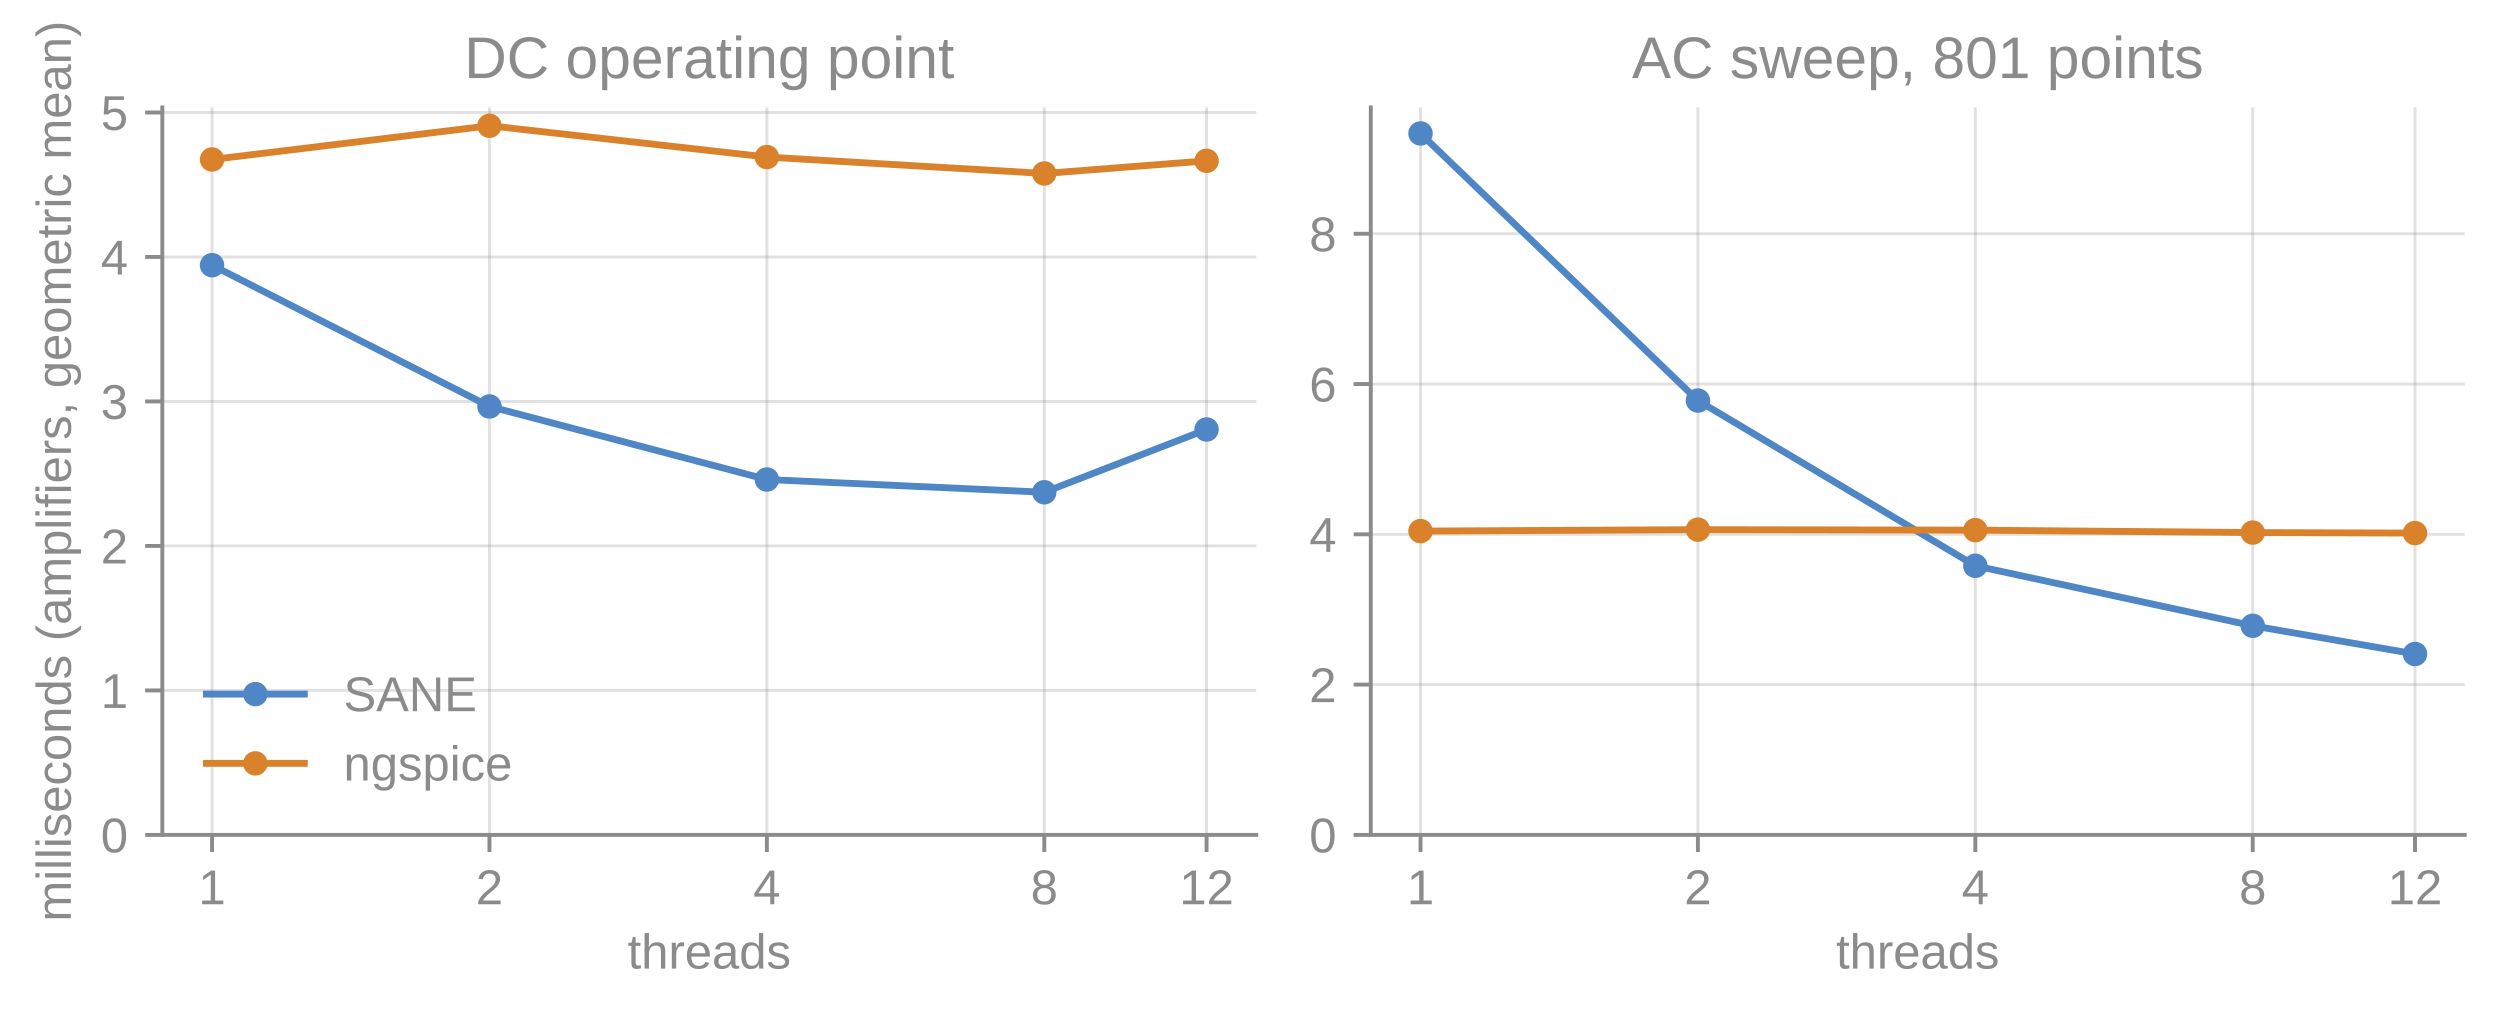
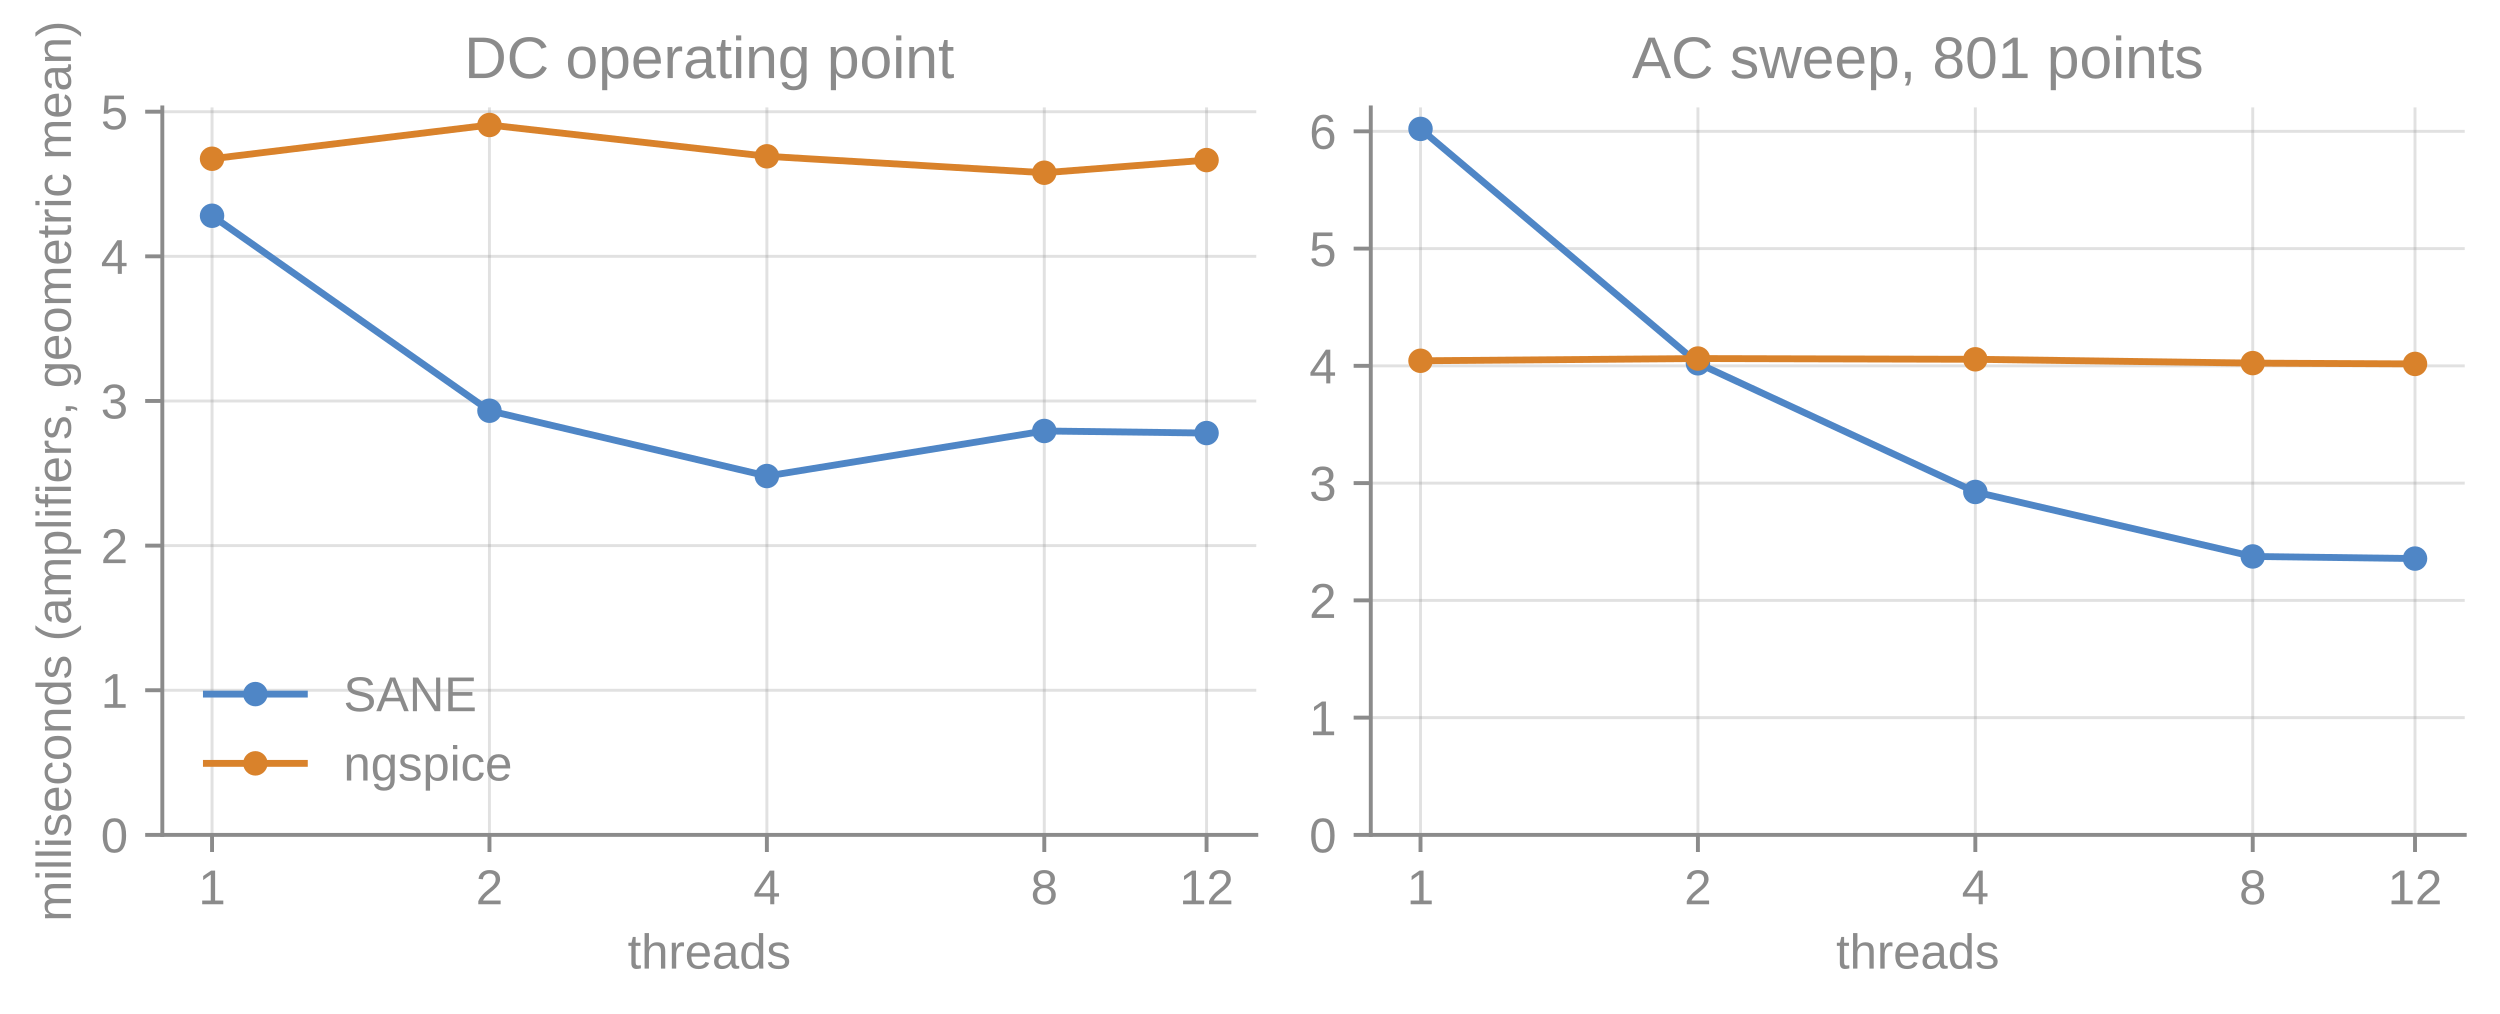
<svg xmlns="http://www.w3.org/2000/svg" xmlns:xlink="http://www.w3.org/1999/xlink" width="510.485pt" height="206.97pt" viewBox="0 0 510.485 206.97" version="1.1">
  <defs>
    <style type="text/css">*{stroke-linejoin: round; stroke-linecap: butt}</style>
  </defs>
  <g id="figure_1">
    <g id="patch_1">
      <path d="M 0 206.97  L 510.485 206.97  L 510.485 0  L 0 0  L 0 206.97  z " style="fill: none" />
    </g>
    <g id="axes_1">
      <g id="patch_2">
        <path d="M 33.145 170.479  L 256.525 170.479  L 256.525 21.936  L 33.145 21.936  L 33.145 170.479  z " style="fill: none" />
      </g>
      <g id="matplotlib.axis_1">
        <g id="xtick_1">
          <g id="line2d_1">
-             <path d="M 43.299 170.479  L 43.299 21.936  " clip-path="url(#p0223db54b8)" style="fill: none; stroke: #8b8b8b; stroke-opacity: 0.25; stroke-width: 0.6; stroke-linecap: square" />
+             <path d="M 43.299 170.479  L 43.299 21.936  " clip-path="url(#pf2302dff1d)" style="fill: none; stroke: #8b8b8b; stroke-opacity: 0.25; stroke-width: 0.6; stroke-linecap: square" />
          </g>
          <g id="line2d_2">
            <defs>
-               <path id="m10b21e7145" d="M 0 0  L 0 3.5  " style="stroke: #8b8b8b; stroke-width: 0.8" />
+               <path id="m37985d757a" d="M 0 0  L 0 3.5  " style="stroke: #8b8b8b; stroke-width: 0.8" />
            </defs>
            <g>
-               <use xlink:href="#m10b21e7145" x="43.299" y="170.479" style="fill: #8b8b8b; stroke: #8b8b8b; stroke-width: 0.8" />
+               <use xlink:href="#m37985d757a" x="43.299" y="170.479" style="fill: #8b8b8b; stroke: #8b8b8b; stroke-width: 0.8" />
            </g>
          </g>
          <g id="text_1">
            <text style="font-size: 10px; font-family: 'Arial', 'DejaVu Sans'; text-anchor: middle; fill: #8b8b8b" x="43.299" y="184.637" transform="rotate(-0 43.29895 184.6372)">1</text>
          </g>
        </g>
        <g id="xtick_2">
          <g id="line2d_3">
-             <path d="M 99.945 170.479  L 99.945 21.936  " clip-path="url(#p0223db54b8)" style="fill: none; stroke: #8b8b8b; stroke-opacity: 0.25; stroke-width: 0.6; stroke-linecap: square" />
+             <path d="M 99.945 170.479  L 99.945 21.936  " clip-path="url(#pf2302dff1d)" style="fill: none; stroke: #8b8b8b; stroke-opacity: 0.25; stroke-width: 0.6; stroke-linecap: square" />
          </g>
          <g id="line2d_4">
            <g>
-               <use xlink:href="#m10b21e7145" x="99.945" y="170.479" style="fill: #8b8b8b; stroke: #8b8b8b; stroke-width: 0.8" />
+               <use xlink:href="#m37985d757a" x="99.945" y="170.479" style="fill: #8b8b8b; stroke: #8b8b8b; stroke-width: 0.8" />
            </g>
          </g>
          <g id="text_2">
            <text style="font-size: 10px; font-family: 'Arial', 'DejaVu Sans'; text-anchor: middle; fill: #8b8b8b" x="99.945" y="184.637" transform="rotate(-0 99.94465 184.6372)">2</text>
          </g>
        </g>
        <g id="xtick_3">
          <g id="line2d_5">
-             <path d="M 156.59 170.479  L 156.59 21.936  " clip-path="url(#p0223db54b8)" style="fill: none; stroke: #8b8b8b; stroke-opacity: 0.25; stroke-width: 0.6; stroke-linecap: square" />
+             <path d="M 156.59 170.479  L 156.59 21.936  " clip-path="url(#pf2302dff1d)" style="fill: none; stroke: #8b8b8b; stroke-opacity: 0.25; stroke-width: 0.6; stroke-linecap: square" />
          </g>
          <g id="line2d_6">
            <g>
-               <use xlink:href="#m10b21e7145" x="156.59" y="170.479" style="fill: #8b8b8b; stroke: #8b8b8b; stroke-width: 0.8" />
+               <use xlink:href="#m37985d757a" x="156.59" y="170.479" style="fill: #8b8b8b; stroke: #8b8b8b; stroke-width: 0.8" />
            </g>
          </g>
          <g id="text_3">
            <text style="font-size: 10px; font-family: 'Arial', 'DejaVu Sans'; text-anchor: middle; fill: #8b8b8b" x="156.59" y="184.637" transform="rotate(-0 156.5904 184.6372)">4</text>
          </g>
        </g>
        <g id="xtick_4">
          <g id="line2d_7">
-             <path d="M 213.236 170.479  L 213.236 21.936  " clip-path="url(#p0223db54b8)" style="fill: none; stroke: #8b8b8b; stroke-opacity: 0.25; stroke-width: 0.6; stroke-linecap: square" />
+             <path d="M 213.236 170.479  L 213.236 21.936  " clip-path="url(#pf2302dff1d)" style="fill: none; stroke: #8b8b8b; stroke-opacity: 0.25; stroke-width: 0.6; stroke-linecap: square" />
          </g>
          <g id="line2d_8">
            <g>
-               <use xlink:href="#m10b21e7145" x="213.236" y="170.479" style="fill: #8b8b8b; stroke: #8b8b8b; stroke-width: 0.8" />
+               <use xlink:href="#m37985d757a" x="213.236" y="170.479" style="fill: #8b8b8b; stroke: #8b8b8b; stroke-width: 0.8" />
            </g>
          </g>
          <g id="text_4">
            <text style="font-size: 10px; font-family: 'Arial', 'DejaVu Sans'; text-anchor: middle; fill: #8b8b8b" x="213.236" y="184.637" transform="rotate(-0 213.2361 184.6372)">8</text>
          </g>
        </g>
        <g id="xtick_5">
          <g id="line2d_9">
-             <path d="M 246.372 170.479  L 246.372 21.936  " clip-path="url(#p0223db54b8)" style="fill: none; stroke: #8b8b8b; stroke-opacity: 0.25; stroke-width: 0.6; stroke-linecap: square" />
+             <path d="M 246.372 170.479  L 246.372 21.936  " clip-path="url(#pf2302dff1d)" style="fill: none; stroke: #8b8b8b; stroke-opacity: 0.25; stroke-width: 0.6; stroke-linecap: square" />
          </g>
          <g id="line2d_10">
            <g>
-               <use xlink:href="#m10b21e7145" x="246.372" y="170.479" style="fill: #8b8b8b; stroke: #8b8b8b; stroke-width: 0.8" />
+               <use xlink:href="#m37985d757a" x="246.372" y="170.479" style="fill: #8b8b8b; stroke: #8b8b8b; stroke-width: 0.8" />
            </g>
          </g>
          <g id="text_5">
            <text style="font-size: 10px; font-family: 'Arial', 'DejaVu Sans'; text-anchor: middle; fill: #8b8b8b" x="246.372" y="184.637" transform="rotate(-0 246.3717 184.6372)">12</text>
          </g>
        </g>
        <g id="text_6">
          <text style="font-size: 10px; font-family: 'Arial', 'DejaVu Sans'; text-anchor: middle; fill: #8b8b8b" x="144.835" y="197.782" transform="rotate(-0 144.8353 197.7825)">threads</text>
        </g>
      </g>
      <g id="matplotlib.axis_2">
        <g id="ytick_1">
          <g id="line2d_11">
-             <path d="M 33.145 170.479  L 256.525 170.479  " clip-path="url(#p0223db54b8)" style="fill: none; stroke: #8b8b8b; stroke-opacity: 0.25; stroke-width: 0.6; stroke-linecap: square" />
+             <path d="M 33.145 170.479  L 256.525 170.479  " clip-path="url(#pf2302dff1d)" style="fill: none; stroke: #8b8b8b; stroke-opacity: 0.25; stroke-width: 0.6; stroke-linecap: square" />
          </g>
          <g id="line2d_12">
            <defs>
-               <path id="m636ffe452d" d="M 0 0  L -3.5 0  " style="stroke: #8b8b8b; stroke-width: 0.8" />
+               <path id="m77db491ab9" d="M 0 0  L -3.5 0  " style="stroke: #8b8b8b; stroke-width: 0.8" />
            </defs>
            <g>
-               <use xlink:href="#m636ffe452d" x="33.145" y="170.479" style="fill: #8b8b8b; stroke: #8b8b8b; stroke-width: 0.8" />
+               <use xlink:href="#m77db491ab9" x="33.145" y="170.479" style="fill: #8b8b8b; stroke: #8b8b8b; stroke-width: 0.8" />
            </g>
          </g>
          <g id="text_7">
            <text style="font-size: 10px; font-family: 'Arial', 'DejaVu Sans'; text-anchor: end; fill: #8b8b8b" x="26.145" y="174.058" transform="rotate(-0 26.14531 174.0583)">0</text>
          </g>
        </g>
        <g id="ytick_2">
          <g id="line2d_13">
-             <path d="M 33.145 140.978  L 256.525 140.978  " clip-path="url(#p0223db54b8)" style="fill: none; stroke: #8b8b8b; stroke-opacity: 0.25; stroke-width: 0.6; stroke-linecap: square" />
+             <path d="M 33.145 140.945  L 256.525 140.945  " clip-path="url(#pf2302dff1d)" style="fill: none; stroke: #8b8b8b; stroke-opacity: 0.25; stroke-width: 0.6; stroke-linecap: square" />
          </g>
          <g id="line2d_14">
            <g>
-               <use xlink:href="#m636ffe452d" x="33.145" y="140.978" style="fill: #8b8b8b; stroke: #8b8b8b; stroke-width: 0.8" />
+               <use xlink:href="#m77db491ab9" x="33.145" y="140.945" style="fill: #8b8b8b; stroke: #8b8b8b; stroke-width: 0.8" />
            </g>
          </g>
          <g id="text_8">
-             <text style="font-size: 10px; font-family: 'Arial', 'DejaVu Sans'; text-anchor: end; fill: #8b8b8b" x="26.145" y="144.556" transform="rotate(-0 26.14531 144.5564)">1</text>
+             <text style="font-size: 10px; font-family: 'Arial', 'DejaVu Sans'; text-anchor: end; fill: #8b8b8b" x="26.145" y="144.524" transform="rotate(-0 26.14531 144.5243)">1</text>
          </g>
        </g>
        <g id="ytick_3">
          <g id="line2d_15">
-             <path d="M 33.145 111.476  L 256.525 111.476  " clip-path="url(#p0223db54b8)" style="fill: none; stroke: #8b8b8b; stroke-opacity: 0.25; stroke-width: 0.6; stroke-linecap: square" />
+             <path d="M 33.145 111.411  L 256.525 111.411  " clip-path="url(#pf2302dff1d)" style="fill: none; stroke: #8b8b8b; stroke-opacity: 0.25; stroke-width: 0.6; stroke-linecap: square" />
          </g>
          <g id="line2d_16">
            <g>
-               <use xlink:href="#m636ffe452d" x="33.145" y="111.476" style="fill: #8b8b8b; stroke: #8b8b8b; stroke-width: 0.8" />
+               <use xlink:href="#m77db491ab9" x="33.145" y="111.411" style="fill: #8b8b8b; stroke: #8b8b8b; stroke-width: 0.8" />
            </g>
          </g>
          <g id="text_9">
-             <text style="font-size: 10px; font-family: 'Arial', 'DejaVu Sans'; text-anchor: end; fill: #8b8b8b" x="26.145" y="115.055" transform="rotate(-0 26.14531 115.0546)">2</text>
+             <text style="font-size: 10px; font-family: 'Arial', 'DejaVu Sans'; text-anchor: end; fill: #8b8b8b" x="26.145" y="114.99" transform="rotate(-0 26.14531 114.9902)">2</text>
          </g>
        </g>
        <g id="ytick_4">
          <g id="line2d_17">
-             <path d="M 33.145 81.974  L 256.525 81.974  " clip-path="url(#p0223db54b8)" style="fill: none; stroke: #8b8b8b; stroke-opacity: 0.25; stroke-width: 0.6; stroke-linecap: square" />
+             <path d="M 33.145 81.877  L 256.525 81.877  " clip-path="url(#pf2302dff1d)" style="fill: none; stroke: #8b8b8b; stroke-opacity: 0.25; stroke-width: 0.6; stroke-linecap: square" />
          </g>
          <g id="line2d_18">
            <g>
-               <use xlink:href="#m636ffe452d" x="33.145" y="81.974" style="fill: #8b8b8b; stroke: #8b8b8b; stroke-width: 0.8" />
+               <use xlink:href="#m77db491ab9" x="33.145" y="81.877" style="fill: #8b8b8b; stroke: #8b8b8b; stroke-width: 0.8" />
            </g>
          </g>
          <g id="text_10">
-             <text style="font-size: 10px; font-family: 'Arial', 'DejaVu Sans'; text-anchor: end; fill: #8b8b8b" x="26.145" y="85.553" transform="rotate(-0 26.14531 85.55274)">3</text>
+             <text style="font-size: 10px; font-family: 'Arial', 'DejaVu Sans'; text-anchor: end; fill: #8b8b8b" x="26.145" y="85.456" transform="rotate(-0 26.14531 85.45619)">3</text>
          </g>
        </g>
        <g id="ytick_5">
          <g id="line2d_19">
-             <path d="M 33.145 52.472  L 256.525 52.472  " clip-path="url(#p0223db54b8)" style="fill: none; stroke: #8b8b8b; stroke-opacity: 0.25; stroke-width: 0.6; stroke-linecap: square" />
+             <path d="M 33.145 52.343  L 256.525 52.343  " clip-path="url(#pf2302dff1d)" style="fill: none; stroke: #8b8b8b; stroke-opacity: 0.25; stroke-width: 0.6; stroke-linecap: square" />
          </g>
          <g id="line2d_20">
            <g>
-               <use xlink:href="#m636ffe452d" x="33.145" y="52.472" style="fill: #8b8b8b; stroke: #8b8b8b; stroke-width: 0.8" />
+               <use xlink:href="#m77db491ab9" x="33.145" y="52.343" style="fill: #8b8b8b; stroke: #8b8b8b; stroke-width: 0.8" />
            </g>
          </g>
          <g id="text_11">
-             <text style="font-size: 10px; font-family: 'Arial', 'DejaVu Sans'; text-anchor: end; fill: #8b8b8b" x="26.145" y="56.051" transform="rotate(-0 26.14531 56.0509)">4</text>
+             <text style="font-size: 10px; font-family: 'Arial', 'DejaVu Sans'; text-anchor: end; fill: #8b8b8b" x="26.145" y="55.922" transform="rotate(-0 26.14531 55.92217)">4</text>
          </g>
        </g>
        <g id="ytick_6">
          <g id="line2d_21">
-             <path d="M 33.145 22.97  L 256.525 22.97  " clip-path="url(#p0223db54b8)" style="fill: none; stroke: #8b8b8b; stroke-opacity: 0.25; stroke-width: 0.6; stroke-linecap: square" />
+             <path d="M 33.145 22.809  L 256.525 22.809  " clip-path="url(#pf2302dff1d)" style="fill: none; stroke: #8b8b8b; stroke-opacity: 0.25; stroke-width: 0.6; stroke-linecap: square" />
          </g>
          <g id="line2d_22">
            <g>
-               <use xlink:href="#m636ffe452d" x="33.145" y="22.97" style="fill: #8b8b8b; stroke: #8b8b8b; stroke-width: 0.8" />
+               <use xlink:href="#m77db491ab9" x="33.145" y="22.809" style="fill: #8b8b8b; stroke: #8b8b8b; stroke-width: 0.8" />
            </g>
          </g>
          <g id="text_12">
-             <text style="font-size: 10px; font-family: 'Arial', 'DejaVu Sans'; text-anchor: end; fill: #8b8b8b" x="26.145" y="26.549" transform="rotate(-0 26.14531 26.54905)">5</text>
+             <text style="font-size: 10px; font-family: 'Arial', 'DejaVu Sans'; text-anchor: end; fill: #8b8b8b" x="26.145" y="26.388" transform="rotate(-0 26.14531 26.38814)">5</text>
          </g>
        </g>
        <g id="text_13">
          <text style="font-size: 10px; font-family: 'Arial', 'DejaVu Sans'; text-anchor: middle; fill: #8b8b8b" x="14.48" y="96.207" transform="rotate(-90 14.47969 96.2075)">milliseconds (amplifiers, geometric mean)</text>
        </g>
      </g>
      <g id="line2d_23">
-         <path d="M 43.299 54.15  L 99.945 82.997  L 156.59 97.918  L 213.236 100.519  L 246.372 87.696  " clip-path="url(#p0223db54b8)" style="fill: none; stroke: #4f86c6; stroke-width: 1.4; stroke-linecap: square" />
+         <path d="M 43.299 44.058  L 99.945 83.87  L 156.59 97.202  L 213.236 88.003  L 246.372 88.426  " clip-path="url(#pf2302dff1d)" style="fill: none; stroke: #4f86c6; stroke-width: 1.4; stroke-linecap: square" />
        <defs>
-           <path id="m38d231ba0f" d="M 0 2  C 0.53 2 1.039 1.789 1.414 1.414  C 1.789 1.039 2 0.53 2 0  C 2 -0.53 1.789 -1.039 1.414 -1.414  C 1.039 -1.789 0.53 -2 0 -2  C -0.53 -2 -1.039 -1.789 -1.414 -1.414  C -1.789 -1.039 -2 -0.53 -2 0  C -2 0.53 -1.789 1.039 -1.414 1.414  C -1.039 1.789 -0.53 2 0 2  z " style="stroke: #4f86c6" />
+           <path id="m15def6ce06" d="M 0 2  C 0.53 2 1.039 1.789 1.414 1.414  C 1.789 1.039 2 0.53 2 0  C 2 -0.53 1.789 -1.039 1.414 -1.414  C 1.039 -1.789 0.53 -2 0 -2  C -0.53 -2 -1.039 -1.789 -1.414 -1.414  C -1.789 -1.039 -2 -0.53 -2 0  C -2 0.53 -1.789 1.039 -1.414 1.414  C -1.039 1.789 -0.53 2 0 2  z " style="stroke: #4f86c6" />
        </defs>
-         <g clip-path="url(#p0223db54b8)">
-           <use xlink:href="#m38d231ba0f" x="43.299" y="54.15" style="fill: #4f86c6; stroke: #4f86c6" />
-           <use xlink:href="#m38d231ba0f" x="99.945" y="82.997" style="fill: #4f86c6; stroke: #4f86c6" />
-           <use xlink:href="#m38d231ba0f" x="156.59" y="97.918" style="fill: #4f86c6; stroke: #4f86c6" />
-           <use xlink:href="#m38d231ba0f" x="213.236" y="100.519" style="fill: #4f86c6; stroke: #4f86c6" />
-           <use xlink:href="#m38d231ba0f" x="246.372" y="87.696" style="fill: #4f86c6; stroke: #4f86c6" />
+         <g clip-path="url(#pf2302dff1d)">
+           <use xlink:href="#m15def6ce06" x="43.299" y="44.058" style="fill: #4f86c6; stroke: #4f86c6" />
+           <use xlink:href="#m15def6ce06" x="99.945" y="83.87" style="fill: #4f86c6; stroke: #4f86c6" />
+           <use xlink:href="#m15def6ce06" x="156.59" y="97.202" style="fill: #4f86c6; stroke: #4f86c6" />
+           <use xlink:href="#m15def6ce06" x="213.236" y="88.003" style="fill: #4f86c6; stroke: #4f86c6" />
+           <use xlink:href="#m15def6ce06" x="246.372" y="88.426" style="fill: #4f86c6; stroke: #4f86c6" />
        </g>
      </g>
      <g id="line2d_24">
-         <path d="M 43.299 32.567  L 99.945 25.678  L 156.59 32.069  L 213.236 35.421  L 246.372 32.838  " clip-path="url(#p0223db54b8)" style="fill: none; stroke: #d9822b; stroke-width: 1.4; stroke-linecap: square" />
+         <path d="M 43.299 32.417  L 99.945 25.52  L 156.59 31.918  L 213.236 35.273  L 246.372 32.688  " clip-path="url(#pf2302dff1d)" style="fill: none; stroke: #d9822b; stroke-width: 1.4; stroke-linecap: square" />
        <defs>
-           <path id="m64c4730813" d="M 0 2  C 0.53 2 1.039 1.789 1.414 1.414  C 1.789 1.039 2 0.53 2 0  C 2 -0.53 1.789 -1.039 1.414 -1.414  C 1.039 -1.789 0.53 -2 0 -2  C -0.53 -2 -1.039 -1.789 -1.414 -1.414  C -1.789 -1.039 -2 -0.53 -2 0  C -2 0.53 -1.789 1.039 -1.414 1.414  C -1.039 1.789 -0.53 2 0 2  z " style="stroke: #d9822b" />
+           <path id="m4050389ea4" d="M 0 2  C 0.53 2 1.039 1.789 1.414 1.414  C 1.789 1.039 2 0.53 2 0  C 2 -0.53 1.789 -1.039 1.414 -1.414  C 1.039 -1.789 0.53 -2 0 -2  C -0.53 -2 -1.039 -1.789 -1.414 -1.414  C -1.789 -1.039 -2 -0.53 -2 0  C -2 0.53 -1.789 1.039 -1.414 1.414  C -1.039 1.789 -0.53 2 0 2  z " style="stroke: #d9822b" />
        </defs>
-         <g clip-path="url(#p0223db54b8)">
-           <use xlink:href="#m64c4730813" x="43.299" y="32.567" style="fill: #d9822b; stroke: #d9822b" />
-           <use xlink:href="#m64c4730813" x="99.945" y="25.678" style="fill: #d9822b; stroke: #d9822b" />
-           <use xlink:href="#m64c4730813" x="156.59" y="32.069" style="fill: #d9822b; stroke: #d9822b" />
-           <use xlink:href="#m64c4730813" x="213.236" y="35.421" style="fill: #d9822b; stroke: #d9822b" />
-           <use xlink:href="#m64c4730813" x="246.372" y="32.838" style="fill: #d9822b; stroke: #d9822b" />
+         <g clip-path="url(#pf2302dff1d)">
+           <use xlink:href="#m4050389ea4" x="43.299" y="32.417" style="fill: #d9822b; stroke: #d9822b" />
+           <use xlink:href="#m4050389ea4" x="99.945" y="25.52" style="fill: #d9822b; stroke: #d9822b" />
+           <use xlink:href="#m4050389ea4" x="156.59" y="31.918" style="fill: #d9822b; stroke: #d9822b" />
+           <use xlink:href="#m4050389ea4" x="213.236" y="35.273" style="fill: #d9822b; stroke: #d9822b" />
+           <use xlink:href="#m4050389ea4" x="246.372" y="32.688" style="fill: #d9822b; stroke: #d9822b" />
        </g>
      </g>
      <g id="patch_3">
        <path d="M 33.145 170.479  L 33.145 21.936  " style="fill: none; stroke: #8b8b8b; stroke-width: 0.8; stroke-linejoin: miter; stroke-linecap: square" />
      </g>
      <g id="patch_4">
        <path d="M 33.145 170.479  L 256.525 170.479  " style="fill: none; stroke: #8b8b8b; stroke-width: 0.8; stroke-linejoin: miter; stroke-linecap: square" />
      </g>
      <g id="text_14">
        <text style="font-size: 12px; font-family: 'Arial', 'DejaVu Sans'; text-anchor: middle; fill: #8b8b8b" x="144.835" y="15.936" transform="rotate(-0 144.8353 15.93562)">DC operating point</text>
      </g>
      <g id="legend_1">
        <g id="line2d_25">
          <path d="M 42.145 141.729  L 52.145 141.729  L 62.145 141.729  " style="fill: none; stroke: #4f86c6; stroke-width: 1.4; stroke-linecap: square" />
          <g>
-             <use xlink:href="#m38d231ba0f" x="52.145" y="141.729" style="fill: #4f86c6; stroke: #4f86c6" />
+             <use xlink:href="#m15def6ce06" x="52.145" y="141.729" style="fill: #4f86c6; stroke: #4f86c6" />
          </g>
        </g>
        <g id="text_15">
          <text style="font-size: 10px; font-family: 'Arial', 'DejaVu Sans'; text-anchor: start; fill: #8b8b8b" x="70.145" y="145.229" transform="rotate(-0 70.14531 145.2294)">SANE</text>
        </g>
        <g id="line2d_26">
          <path d="M 42.145 155.875  L 52.145 155.875  L 62.145 155.875  " style="fill: none; stroke: #d9822b; stroke-width: 1.4; stroke-linecap: square" />
          <g>
-             <use xlink:href="#m64c4730813" x="52.145" y="155.875" style="fill: #d9822b; stroke: #d9822b" />
+             <use xlink:href="#m4050389ea4" x="52.145" y="155.875" style="fill: #d9822b; stroke: #d9822b" />
          </g>
        </g>
        <g id="text_16">
          <text style="font-size: 10px; font-family: 'Arial', 'DejaVu Sans'; text-anchor: start; fill: #8b8b8b" x="70.145" y="159.375" transform="rotate(-0 70.14531 159.3747)">ngspice</text>
        </g>
      </g>
    </g>
    <g id="axes_2">
      <g id="patch_5">
        <path d="M 279.905 170.479  L 503.285 170.479  L 503.285 21.936  L 279.905 21.936  L 279.905 170.479  z " style="fill: none" />
      </g>
      <g id="matplotlib.axis_3">
        <g id="xtick_6">
          <g id="line2d_27">
-             <path d="M 290.059 170.479  L 290.059 21.936  " clip-path="url(#p11ef3452f5)" style="fill: none; stroke: #8b8b8b; stroke-opacity: 0.25; stroke-width: 0.6; stroke-linecap: square" />
+             <path d="M 290.059 170.479  L 290.059 21.936  " clip-path="url(#pcb6bf57a1c)" style="fill: none; stroke: #8b8b8b; stroke-opacity: 0.25; stroke-width: 0.6; stroke-linecap: square" />
          </g>
          <g id="line2d_28">
            <g>
-               <use xlink:href="#m10b21e7145" x="290.059" y="170.479" style="fill: #8b8b8b; stroke: #8b8b8b; stroke-width: 0.8" />
+               <use xlink:href="#m37985d757a" x="290.059" y="170.479" style="fill: #8b8b8b; stroke: #8b8b8b; stroke-width: 0.8" />
            </g>
          </g>
          <g id="text_17">
            <text style="font-size: 10px; font-family: 'Arial', 'DejaVu Sans'; text-anchor: middle; fill: #8b8b8b" x="290.059" y="184.637" transform="rotate(-0 290.0589 184.6372)">1</text>
          </g>
        </g>
        <g id="xtick_7">
          <g id="line2d_29">
-             <path d="M 346.705 170.479  L 346.705 21.936  " clip-path="url(#p11ef3452f5)" style="fill: none; stroke: #8b8b8b; stroke-opacity: 0.25; stroke-width: 0.6; stroke-linecap: square" />
+             <path d="M 346.705 170.479  L 346.705 21.936  " clip-path="url(#pcb6bf57a1c)" style="fill: none; stroke: #8b8b8b; stroke-opacity: 0.25; stroke-width: 0.6; stroke-linecap: square" />
          </g>
          <g id="line2d_30">
            <g>
-               <use xlink:href="#m10b21e7145" x="346.705" y="170.479" style="fill: #8b8b8b; stroke: #8b8b8b; stroke-width: 0.8" />
+               <use xlink:href="#m37985d757a" x="346.705" y="170.479" style="fill: #8b8b8b; stroke: #8b8b8b; stroke-width: 0.8" />
            </g>
          </g>
          <g id="text_18">
            <text style="font-size: 10px; font-family: 'Arial', 'DejaVu Sans'; text-anchor: middle; fill: #8b8b8b" x="346.705" y="184.637" transform="rotate(-0 346.7047 184.6372)">2</text>
          </g>
        </g>
        <g id="xtick_8">
          <g id="line2d_31">
-             <path d="M 403.35 170.479  L 403.35 21.936  " clip-path="url(#p11ef3452f5)" style="fill: none; stroke: #8b8b8b; stroke-opacity: 0.25; stroke-width: 0.6; stroke-linecap: square" />
+             <path d="M 403.35 170.479  L 403.35 21.936  " clip-path="url(#pcb6bf57a1c)" style="fill: none; stroke: #8b8b8b; stroke-opacity: 0.25; stroke-width: 0.6; stroke-linecap: square" />
          </g>
          <g id="line2d_32">
            <g>
-               <use xlink:href="#m10b21e7145" x="403.35" y="170.479" style="fill: #8b8b8b; stroke: #8b8b8b; stroke-width: 0.8" />
+               <use xlink:href="#m37985d757a" x="403.35" y="170.479" style="fill: #8b8b8b; stroke: #8b8b8b; stroke-width: 0.8" />
            </g>
          </g>
          <g id="text_19">
            <text style="font-size: 10px; font-family: 'Arial', 'DejaVu Sans'; text-anchor: middle; fill: #8b8b8b" x="403.35" y="184.637" transform="rotate(-0 403.3504 184.6372)">4</text>
          </g>
        </g>
        <g id="xtick_9">
          <g id="line2d_33">
-             <path d="M 459.996 170.479  L 459.996 21.936  " clip-path="url(#p11ef3452f5)" style="fill: none; stroke: #8b8b8b; stroke-opacity: 0.25; stroke-width: 0.6; stroke-linecap: square" />
+             <path d="M 459.996 170.479  L 459.996 21.936  " clip-path="url(#pcb6bf57a1c)" style="fill: none; stroke: #8b8b8b; stroke-opacity: 0.25; stroke-width: 0.6; stroke-linecap: square" />
          </g>
          <g id="line2d_34">
            <g>
-               <use xlink:href="#m10b21e7145" x="459.996" y="170.479" style="fill: #8b8b8b; stroke: #8b8b8b; stroke-width: 0.8" />
+               <use xlink:href="#m37985d757a" x="459.996" y="170.479" style="fill: #8b8b8b; stroke: #8b8b8b; stroke-width: 0.8" />
            </g>
          </g>
          <g id="text_20">
            <text style="font-size: 10px; font-family: 'Arial', 'DejaVu Sans'; text-anchor: middle; fill: #8b8b8b" x="459.996" y="184.637" transform="rotate(-0 459.9961 184.6372)">8</text>
          </g>
        </g>
        <g id="xtick_10">
          <g id="line2d_35">
-             <path d="M 493.132 170.479  L 493.132 21.936  " clip-path="url(#p11ef3452f5)" style="fill: none; stroke: #8b8b8b; stroke-opacity: 0.25; stroke-width: 0.6; stroke-linecap: square" />
+             <path d="M 493.132 170.479  L 493.132 21.936  " clip-path="url(#pcb6bf57a1c)" style="fill: none; stroke: #8b8b8b; stroke-opacity: 0.25; stroke-width: 0.6; stroke-linecap: square" />
          </g>
          <g id="line2d_36">
            <g>
-               <use xlink:href="#m10b21e7145" x="493.132" y="170.479" style="fill: #8b8b8b; stroke: #8b8b8b; stroke-width: 0.8" />
+               <use xlink:href="#m37985d757a" x="493.132" y="170.479" style="fill: #8b8b8b; stroke: #8b8b8b; stroke-width: 0.8" />
            </g>
          </g>
          <g id="text_21">
            <text style="font-size: 10px; font-family: 'Arial', 'DejaVu Sans'; text-anchor: middle; fill: #8b8b8b" x="493.132" y="184.637" transform="rotate(-0 493.1317 184.6372)">12</text>
          </g>
        </g>
        <g id="text_22">
          <text style="font-size: 10px; font-family: 'Arial', 'DejaVu Sans'; text-anchor: middle; fill: #8b8b8b" x="391.595" y="197.782" transform="rotate(-0 391.5953 197.7825)">threads</text>
        </g>
      </g>
      <g id="matplotlib.axis_4">
        <g id="ytick_7">
          <g id="line2d_37">
-             <path d="M 279.905 170.479  L 503.285 170.479  " clip-path="url(#p11ef3452f5)" style="fill: none; stroke: #8b8b8b; stroke-opacity: 0.25; stroke-width: 0.6; stroke-linecap: square" />
+             <path d="M 279.905 170.479  L 503.285 170.479  " clip-path="url(#pcb6bf57a1c)" style="fill: none; stroke: #8b8b8b; stroke-opacity: 0.25; stroke-width: 0.6; stroke-linecap: square" />
          </g>
          <g id="line2d_38">
            <g>
-               <use xlink:href="#m636ffe452d" x="279.905" y="170.479" style="fill: #8b8b8b; stroke: #8b8b8b; stroke-width: 0.8" />
+               <use xlink:href="#m77db491ab9" x="279.905" y="170.479" style="fill: #8b8b8b; stroke: #8b8b8b; stroke-width: 0.8" />
            </g>
          </g>
          <g id="text_23">
            <text style="font-size: 10px; font-family: 'Arial', 'DejaVu Sans'; text-anchor: end; fill: #8b8b8b" x="272.905" y="174.058" transform="rotate(-0 272.9053 174.0583)">0</text>
          </g>
        </g>
        <g id="ytick_8">
          <g id="line2d_39">
-             <path d="M 279.905 139.793  L 503.285 139.793  " clip-path="url(#p11ef3452f5)" style="fill: none; stroke: #8b8b8b; stroke-opacity: 0.25; stroke-width: 0.6; stroke-linecap: square" />
+             <path d="M 279.905 146.536  L 503.285 146.536  " clip-path="url(#pcb6bf57a1c)" style="fill: none; stroke: #8b8b8b; stroke-opacity: 0.25; stroke-width: 0.6; stroke-linecap: square" />
          </g>
          <g id="line2d_40">
            <g>
-               <use xlink:href="#m636ffe452d" x="279.905" y="139.793" style="fill: #8b8b8b; stroke: #8b8b8b; stroke-width: 0.8" />
+               <use xlink:href="#m77db491ab9" x="279.905" y="146.536" style="fill: #8b8b8b; stroke: #8b8b8b; stroke-width: 0.8" />
            </g>
          </g>
          <g id="text_24">
-             <text style="font-size: 10px; font-family: 'Arial', 'DejaVu Sans'; text-anchor: end; fill: #8b8b8b" x="272.905" y="143.372" transform="rotate(-0 272.9053 143.3717)">2</text>
+             <text style="font-size: 10px; font-family: 'Arial', 'DejaVu Sans'; text-anchor: end; fill: #8b8b8b" x="272.905" y="150.115" transform="rotate(-0 272.9053 150.1145)">1</text>
          </g>
        </g>
        <g id="ytick_9">
          <g id="line2d_41">
-             <path d="M 279.905 109.106  L 503.285 109.106  " clip-path="url(#p11ef3452f5)" style="fill: none; stroke: #8b8b8b; stroke-opacity: 0.25; stroke-width: 0.6; stroke-linecap: square" />
+             <path d="M 279.905 122.592  L 503.285 122.592  " clip-path="url(#pcb6bf57a1c)" style="fill: none; stroke: #8b8b8b; stroke-opacity: 0.25; stroke-width: 0.6; stroke-linecap: square" />
          </g>
          <g id="line2d_42">
            <g>
-               <use xlink:href="#m636ffe452d" x="279.905" y="109.106" style="fill: #8b8b8b; stroke: #8b8b8b; stroke-width: 0.8" />
+               <use xlink:href="#m77db491ab9" x="279.905" y="122.592" style="fill: #8b8b8b; stroke: #8b8b8b; stroke-width: 0.8" />
            </g>
          </g>
          <g id="text_25">
-             <text style="font-size: 10px; font-family: 'Arial', 'DejaVu Sans'; text-anchor: end; fill: #8b8b8b" x="272.905" y="112.685" transform="rotate(-0 272.9053 112.685)">4</text>
+             <text style="font-size: 10px; font-family: 'Arial', 'DejaVu Sans'; text-anchor: end; fill: #8b8b8b" x="272.905" y="126.171" transform="rotate(-0 272.9053 126.1708)">2</text>
          </g>
        </g>
        <g id="ytick_10">
          <g id="line2d_43">
-             <path d="M 279.905 78.419  L 503.285 78.419  " clip-path="url(#p11ef3452f5)" style="fill: none; stroke: #8b8b8b; stroke-opacity: 0.25; stroke-width: 0.6; stroke-linecap: square" />
+             <path d="M 279.905 98.648  L 503.285 98.648  " clip-path="url(#pcb6bf57a1c)" style="fill: none; stroke: #8b8b8b; stroke-opacity: 0.25; stroke-width: 0.6; stroke-linecap: square" />
          </g>
          <g id="line2d_44">
            <g>
-               <use xlink:href="#m636ffe452d" x="279.905" y="78.419" style="fill: #8b8b8b; stroke: #8b8b8b; stroke-width: 0.8" />
+               <use xlink:href="#m77db491ab9" x="279.905" y="98.648" style="fill: #8b8b8b; stroke: #8b8b8b; stroke-width: 0.8" />
            </g>
          </g>
          <g id="text_26">
-             <text style="font-size: 10px; font-family: 'Arial', 'DejaVu Sans'; text-anchor: end; fill: #8b8b8b" x="272.905" y="81.998" transform="rotate(-0 272.9053 81.9984)">6</text>
+             <text style="font-size: 10px; font-family: 'Arial', 'DejaVu Sans'; text-anchor: end; fill: #8b8b8b" x="272.905" y="102.227" transform="rotate(-0 272.9053 102.2271)">3</text>
          </g>
        </g>
        <g id="ytick_11">
          <g id="line2d_45">
-             <path d="M 279.905 47.733  L 503.285 47.733  " clip-path="url(#p11ef3452f5)" style="fill: none; stroke: #8b8b8b; stroke-opacity: 0.25; stroke-width: 0.6; stroke-linecap: square" />
+             <path d="M 279.905 74.704  L 503.285 74.704  " clip-path="url(#pcb6bf57a1c)" style="fill: none; stroke: #8b8b8b; stroke-opacity: 0.25; stroke-width: 0.6; stroke-linecap: square" />
          </g>
          <g id="line2d_46">
            <g>
-               <use xlink:href="#m636ffe452d" x="279.905" y="47.733" style="fill: #8b8b8b; stroke: #8b8b8b; stroke-width: 0.8" />
+               <use xlink:href="#m77db491ab9" x="279.905" y="74.704" style="fill: #8b8b8b; stroke: #8b8b8b; stroke-width: 0.8" />
            </g>
          </g>
          <g id="text_27">
-             <text style="font-size: 10px; font-family: 'Arial', 'DejaVu Sans'; text-anchor: end; fill: #8b8b8b" x="272.905" y="51.312" transform="rotate(-0 272.9053 51.31177)">8</text>
-           </g>
-         </g>
-       </g>
-       <g id="line2d_47">
-         <path d="M 290.059 27.25  L 346.705 81.796  L 403.35 115.536  L 459.996 127.783  L 493.132 133.543  " clip-path="url(#p11ef3452f5)" style="fill: none; stroke: #4f86c6; stroke-width: 1.4; stroke-linecap: square" />
-         <g clip-path="url(#p11ef3452f5)">
-           <use xlink:href="#m38d231ba0f" x="290.059" y="27.25" style="fill: #4f86c6; stroke: #4f86c6" />
-           <use xlink:href="#m38d231ba0f" x="346.705" y="81.796" style="fill: #4f86c6; stroke: #4f86c6" />
-           <use xlink:href="#m38d231ba0f" x="403.35" y="115.536" style="fill: #4f86c6; stroke: #4f86c6" />
-           <use xlink:href="#m38d231ba0f" x="459.996" y="127.783" style="fill: #4f86c6; stroke: #4f86c6" />
-           <use xlink:href="#m38d231ba0f" x="493.132" y="133.543" style="fill: #4f86c6; stroke: #4f86c6" />
-         </g>
-       </g>
-       <g id="line2d_48">
-         <path d="M 290.059 108.443  L 346.705 108.15  L 403.35 108.249  L 459.996 108.747  L 493.132 108.854  " clip-path="url(#p11ef3452f5)" style="fill: none; stroke: #d9822b; stroke-width: 1.4; stroke-linecap: square" />
-         <g clip-path="url(#p11ef3452f5)">
-           <use xlink:href="#m64c4730813" x="290.059" y="108.443" style="fill: #d9822b; stroke: #d9822b" />
-           <use xlink:href="#m64c4730813" x="346.705" y="108.15" style="fill: #d9822b; stroke: #d9822b" />
-           <use xlink:href="#m64c4730813" x="403.35" y="108.249" style="fill: #d9822b; stroke: #d9822b" />
-           <use xlink:href="#m64c4730813" x="459.996" y="108.747" style="fill: #d9822b; stroke: #d9822b" />
-           <use xlink:href="#m64c4730813" x="493.132" y="108.854" style="fill: #d9822b; stroke: #d9822b" />
+             <text style="font-size: 10px; font-family: 'Arial', 'DejaVu Sans'; text-anchor: end; fill: #8b8b8b" x="272.905" y="78.283" transform="rotate(-0 272.9053 78.28332)">4</text>
+           </g>
+         </g>
+         <g id="ytick_12">
+           <g id="line2d_47">
+             <path d="M 279.905 50.761  L 503.285 50.761  " clip-path="url(#pcb6bf57a1c)" style="fill: none; stroke: #8b8b8b; stroke-opacity: 0.25; stroke-width: 0.6; stroke-linecap: square" />
+           </g>
+           <g id="line2d_48">
+             <g>
+               <use xlink:href="#m77db491ab9" x="279.905" y="50.761" style="fill: #8b8b8b; stroke: #8b8b8b; stroke-width: 0.8" />
+             </g>
+           </g>
+           <g id="text_28">
+             <text style="font-size: 10px; font-family: 'Arial', 'DejaVu Sans'; text-anchor: end; fill: #8b8b8b" x="272.905" y="54.34" transform="rotate(-0 272.9053 54.33958)">5</text>
+           </g>
+         </g>
+         <g id="ytick_13">
+           <g id="line2d_49">
+             <path d="M 279.905 26.817  L 503.285 26.817  " clip-path="url(#pcb6bf57a1c)" style="fill: none; stroke: #8b8b8b; stroke-opacity: 0.25; stroke-width: 0.6; stroke-linecap: square" />
+           </g>
+           <g id="line2d_50">
+             <g>
+               <use xlink:href="#m77db491ab9" x="279.905" y="26.817" style="fill: #8b8b8b; stroke: #8b8b8b; stroke-width: 0.8" />
+             </g>
+           </g>
+           <g id="text_29">
+             <text style="font-size: 10px; font-family: 'Arial', 'DejaVu Sans'; text-anchor: end; fill: #8b8b8b" x="272.905" y="30.396" transform="rotate(-0 272.9053 30.39584)">6</text>
+           </g>
+         </g>
+       </g>
+       <g id="line2d_51">
+         <path d="M 290.059 26.322  L 346.705 74.183  L 403.35 100.453  L 459.996 113.624  L 493.132 114.059  " clip-path="url(#pcb6bf57a1c)" style="fill: none; stroke: #4f86c6; stroke-width: 1.4; stroke-linecap: square" />
+         <g clip-path="url(#pcb6bf57a1c)">
+           <use xlink:href="#m15def6ce06" x="290.059" y="26.322" style="fill: #4f86c6; stroke: #4f86c6" />
+           <use xlink:href="#m15def6ce06" x="346.705" y="74.183" style="fill: #4f86c6; stroke: #4f86c6" />
+           <use xlink:href="#m15def6ce06" x="403.35" y="100.453" style="fill: #4f86c6; stroke: #4f86c6" />
+           <use xlink:href="#m15def6ce06" x="459.996" y="113.624" style="fill: #4f86c6; stroke: #4f86c6" />
+           <use xlink:href="#m15def6ce06" x="493.132" y="114.059" style="fill: #4f86c6; stroke: #4f86c6" />
+         </g>
+       </g>
+       <g id="line2d_52">
+         <path d="M 290.059 73.67  L 346.705 73.212  L 403.35 73.366  L 459.996 74.144  L 493.132 74.31  " clip-path="url(#pcb6bf57a1c)" style="fill: none; stroke: #d9822b; stroke-width: 1.4; stroke-linecap: square" />
+         <g clip-path="url(#pcb6bf57a1c)">
+           <use xlink:href="#m4050389ea4" x="290.059" y="73.67" style="fill: #d9822b; stroke: #d9822b" />
+           <use xlink:href="#m4050389ea4" x="346.705" y="73.212" style="fill: #d9822b; stroke: #d9822b" />
+           <use xlink:href="#m4050389ea4" x="403.35" y="73.366" style="fill: #d9822b; stroke: #d9822b" />
+           <use xlink:href="#m4050389ea4" x="459.996" y="74.144" style="fill: #d9822b; stroke: #d9822b" />
+           <use xlink:href="#m4050389ea4" x="493.132" y="74.31" style="fill: #d9822b; stroke: #d9822b" />
        </g>
      </g>
      <g id="patch_6">
        <path d="M 279.905 170.479  L 279.905 21.936  " style="fill: none; stroke: #8b8b8b; stroke-width: 0.8; stroke-linejoin: miter; stroke-linecap: square" />
      </g>
      <g id="patch_7">
        <path d="M 279.905 170.479  L 503.285 170.479  " style="fill: none; stroke: #8b8b8b; stroke-width: 0.8; stroke-linejoin: miter; stroke-linecap: square" />
      </g>
-       <g id="text_28">
+       <g id="text_30">
        <text style="font-size: 12px; font-family: 'Arial', 'DejaVu Sans'; text-anchor: middle; fill: #8b8b8b" x="391.595" y="15.936" transform="rotate(-0 391.5953 15.93562)">AC sweep, 801 points</text>
      </g>
    </g>
  </g>
  <defs>
-     <clipPath id="p0223db54b8">
+     <clipPath id="pf2302dff1d">
      <rect x="33.145" y="21.936" width="223.38" height="148.544" />
    </clipPath>
-     <clipPath id="p11ef3452f5">
+     <clipPath id="pcb6bf57a1c">
      <rect x="279.905" y="21.936" width="223.38" height="148.544" />
    </clipPath>
  </defs>
</svg>
